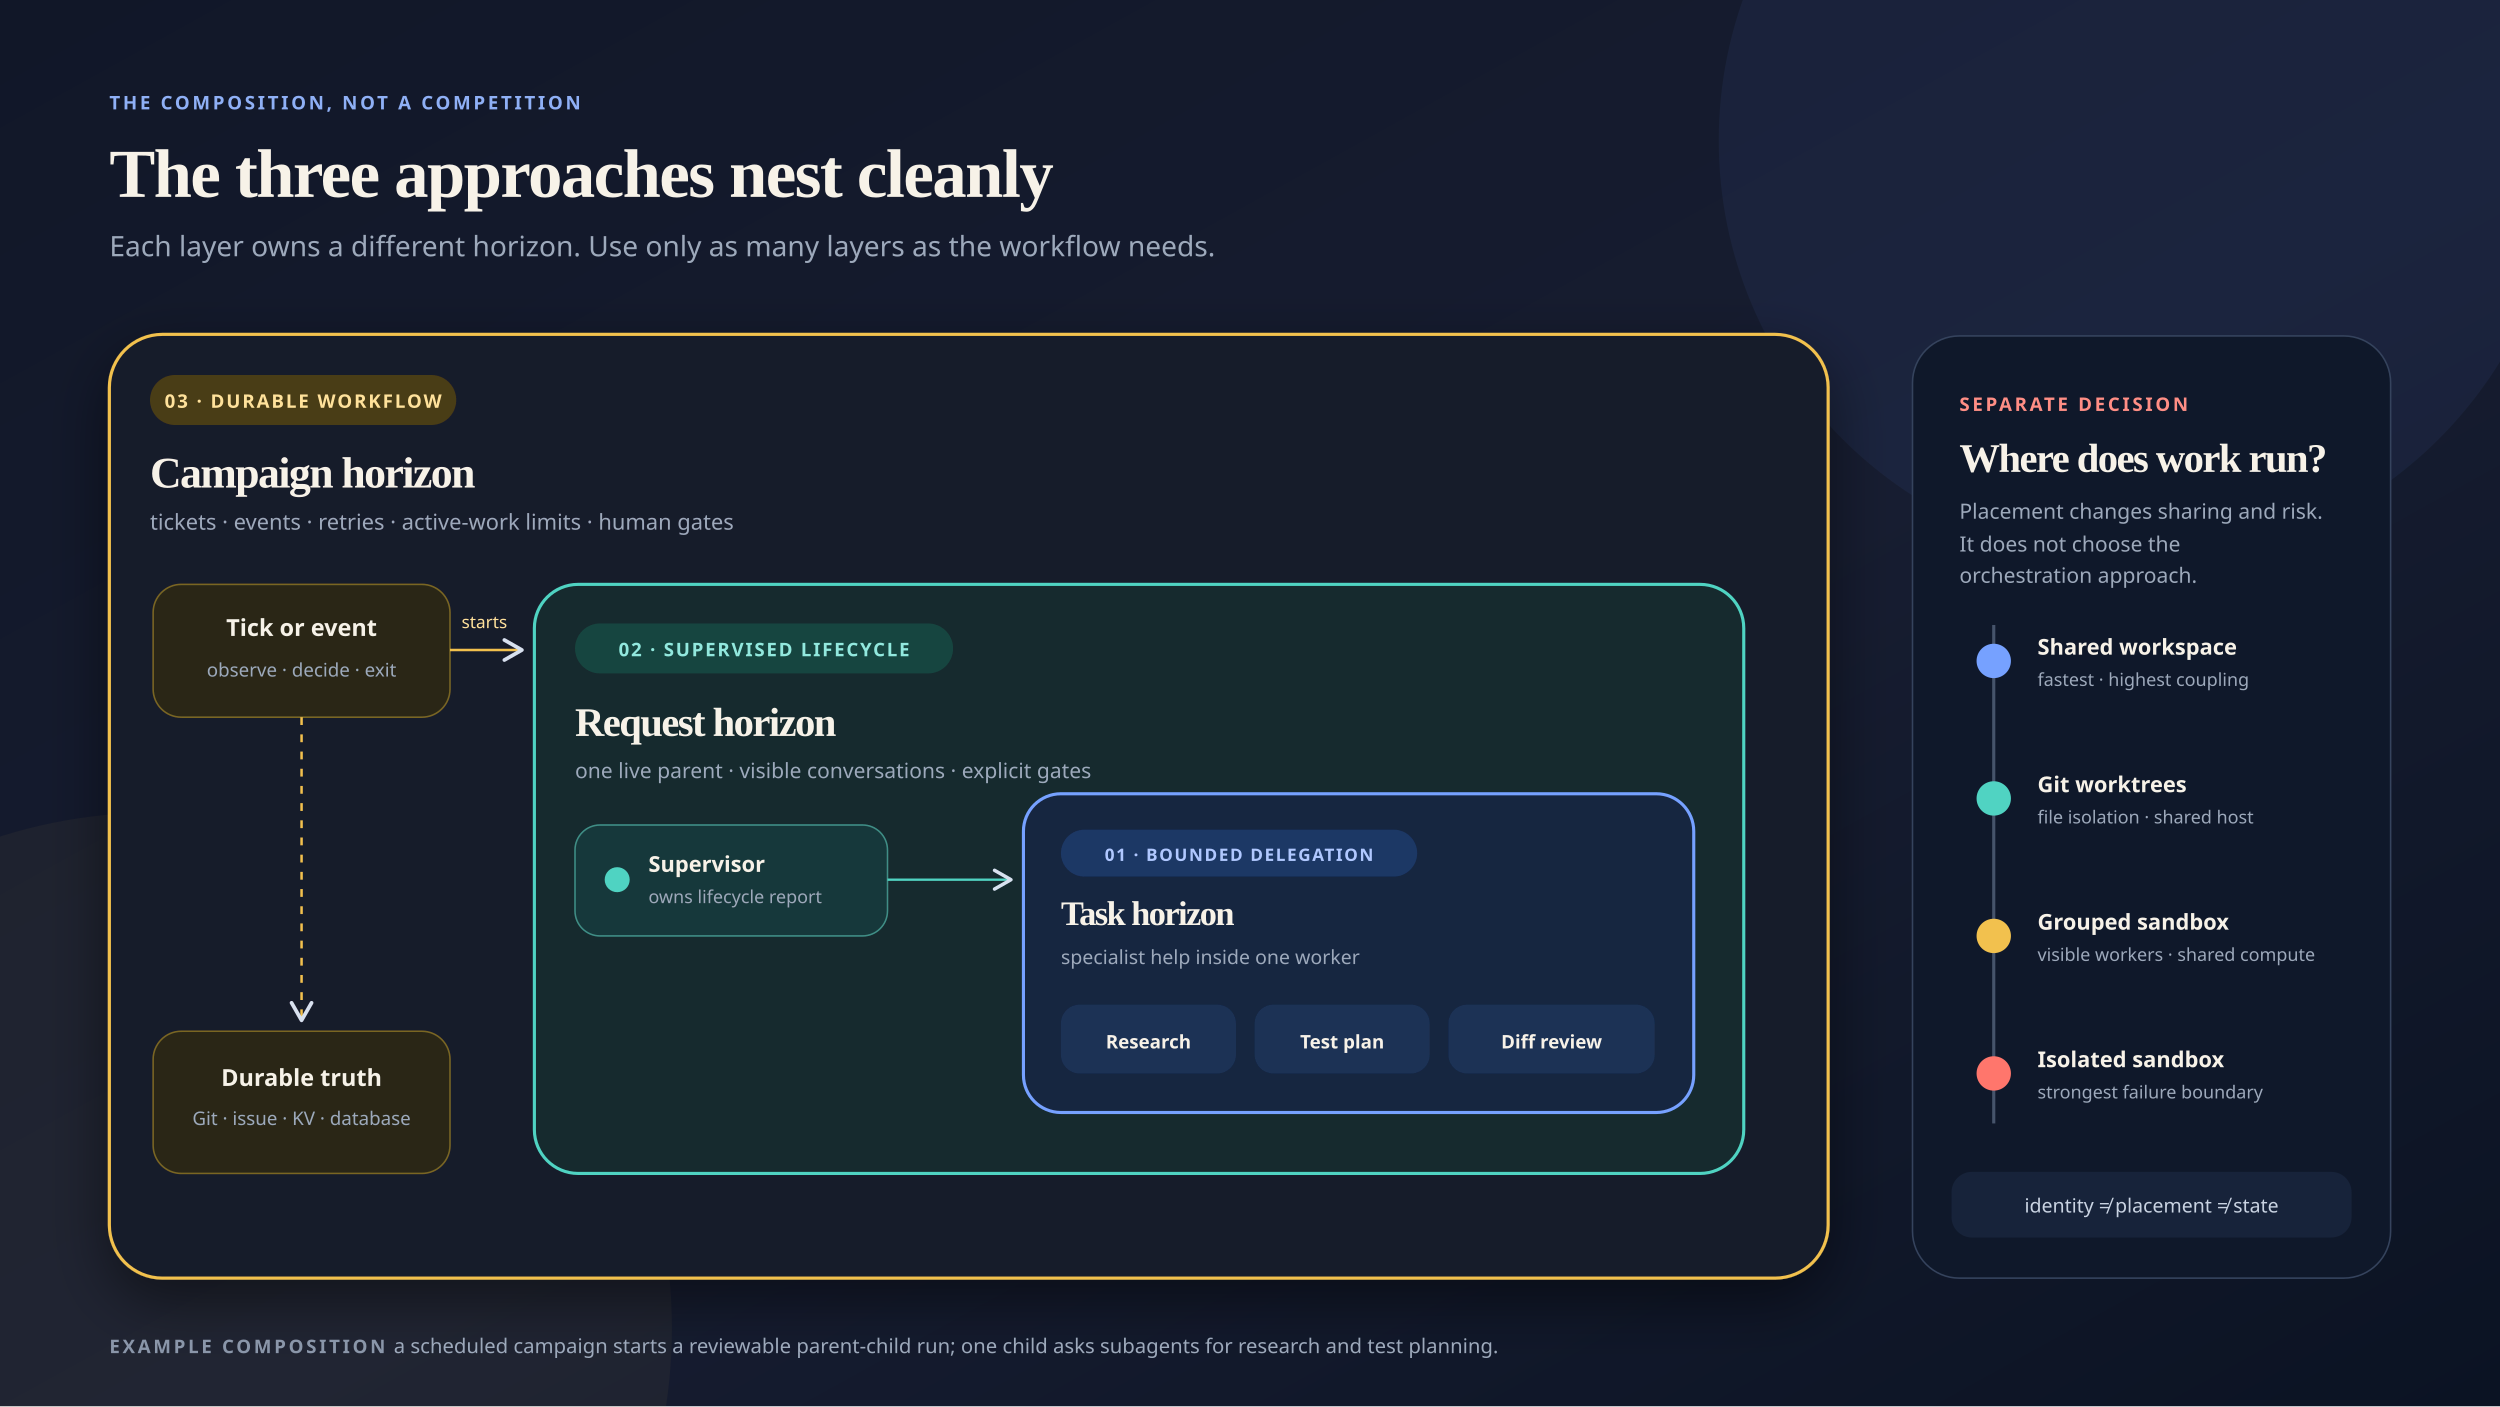
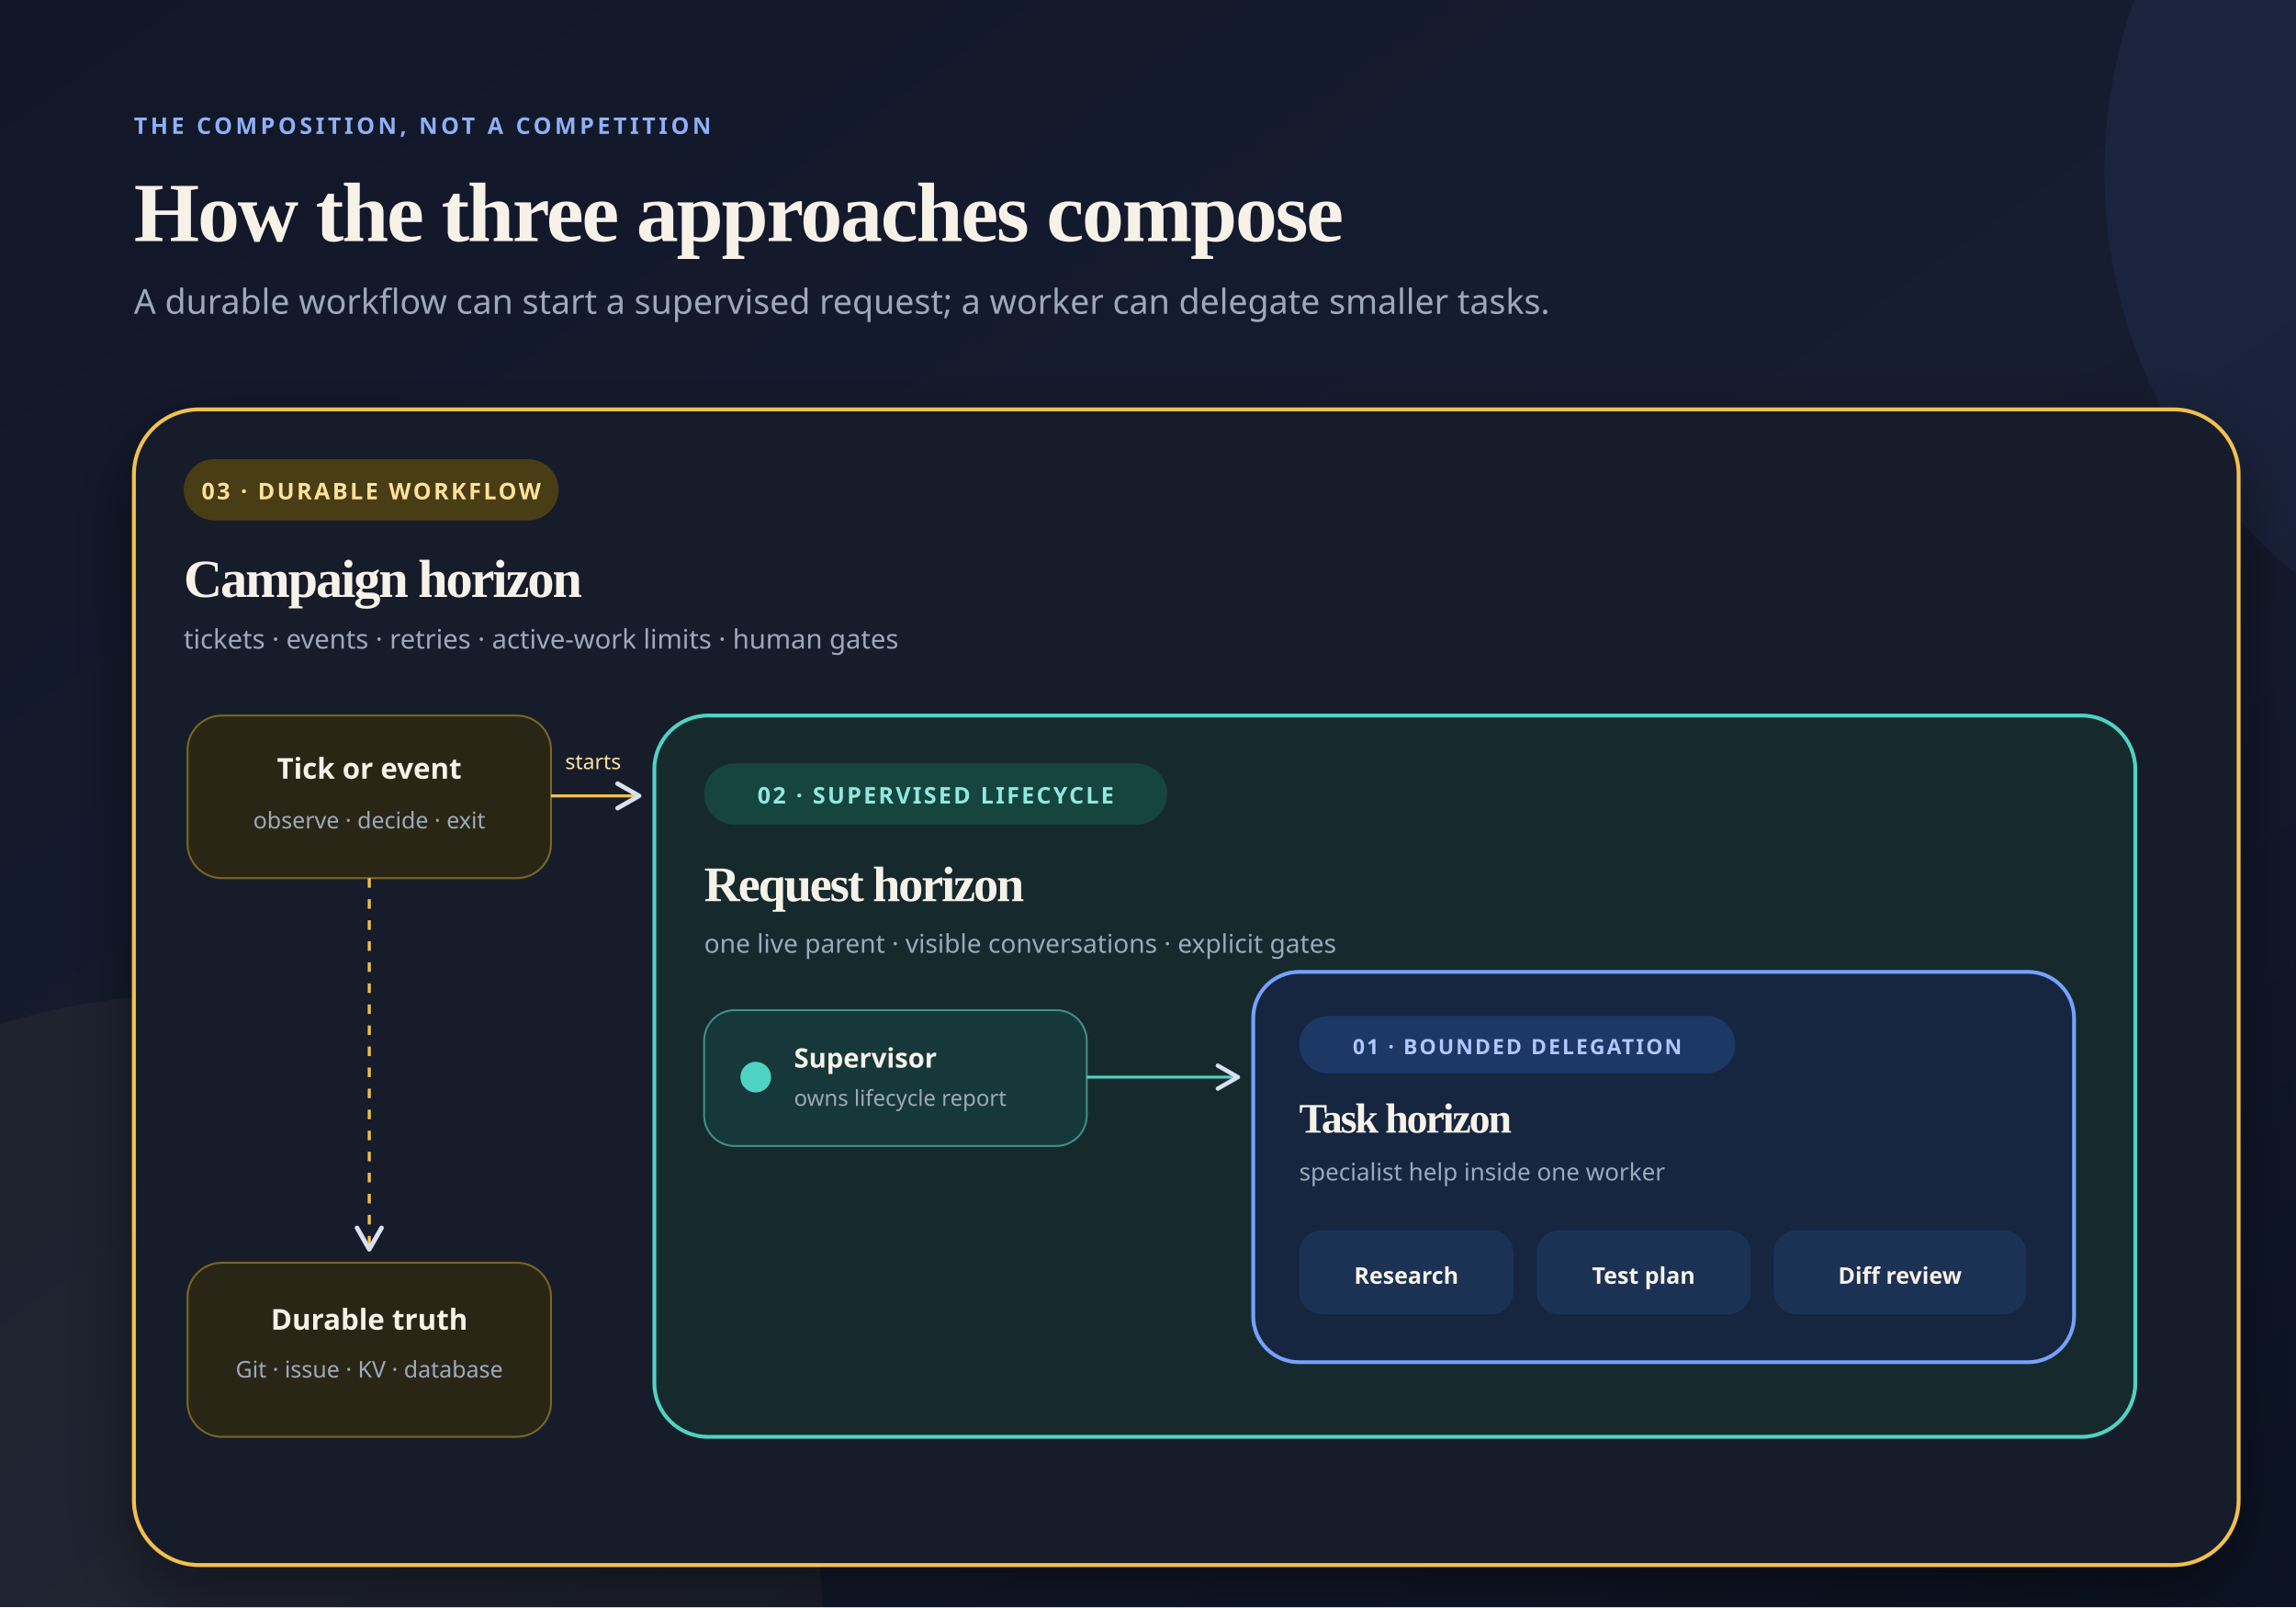
- <svg xmlns="http://www.w3.org/2000/svg" viewBox="0 0 1600 900" role="img" aria-labelledby="title desc">
+ <svg xmlns="http://www.w3.org/2000/svg" viewBox="0 0 1200 840" role="img" aria-labelledby="composable-layers-title composable-layers-desc">
  <defs>
    <linearGradient id="bg" x1="0" y1="0" x2="1" y2="1">
      <stop offset="0" stop-color="#111728" />
      <stop offset=".55" stop-color="#171d31" />
      <stop offset="1" stop-color="#0b1323" />
    </linearGradient>
    <filter id="shadow" x="-20%" y="-20%" width="140%" height="150%">
      <feDropShadow dx="0" dy="14" stdDeviation="19" flood-color="#050812" flood-opacity=".48" />
    </filter>
    <marker id="arrow" markerWidth="10" markerHeight="10" refX="8" refY="5" orient="auto">
      <path d="M1 1l7 4-7 4" fill="none" stroke="#d8e1ef" stroke-width="1.5" stroke-linecap="round" stroke-linejoin="round" />
    </marker>
    <style>
      .display{font-family:Georgia,"Times New Roman",serif;font-weight:700;letter-spacing:-1px}
      .body{font-family:"Avenir Next","Segoe UI",sans-serif}
      .eyebrow{font-family:"Avenir Next","Segoe UI",sans-serif;font-size:12px;font-weight:800;letter-spacing:1.7px}
      .ink{fill:#f7f2e8}.muted{fill:#9da9bb}
    </style>
  </defs>
-   <rect width="1600" height="900" fill="url(#bg)" />
+   <rect width="1200" height="840" fill="url(#bg)" />
  <circle cx="1370" cy="90" r="270" fill="#5b8def" opacity=".07" />
  <circle cx="100" cy="850" r="330" fill="#f2c14e" opacity=".05" />
  <g class="body">
    <text x="70" y="70" class="eyebrow" fill="#8fb0f6">THE COMPOSITION, NOT A COMPETITION</text>
-     <text x="70" y="126" class="display ink" font-size="44">The three approaches nest cleanly</text>
-     <text x="70" y="164" class="muted" font-size="18">Each layer owns a different horizon. Use only as many layers as the workflow needs.</text>
+     <text x="70" y="126" class="display ink" font-size="44">How the three approaches compose</text>
+     <text x="70" y="164" class="muted" font-size="18">A durable workflow can start a supervised request; a worker can delegate smaller tasks.</text>
  </g>
  <g filter="url(#shadow)">
    <rect x="70" y="214" width="1100" height="604" rx="34" fill="#191b2b" stroke="#f2c14e" stroke-width="2" />
    <rect x="96" y="240" width="196" height="32" rx="16" fill="#4a3c16" />
    <text x="194" y="261" text-anchor="middle" class="body" fill="#ffe29b" font-size="12" font-weight="800" letter-spacing="1.2">03 · DURABLE WORKFLOW</text>
    <text x="96" y="312" class="display ink" font-size="28">Campaign horizon</text>
    <text x="96" y="339" class="body muted" font-size="14">tickets · events · retries · active-work limits · human gates</text>
    <rect x="98" y="374" width="190" height="85" rx="18" fill="#292819" stroke="#7a6624" />
    <text x="193" y="407" text-anchor="middle" class="body ink" font-size="15" font-weight="800">Tick or event</text>
    <text x="193" y="433" text-anchor="middle" class="body muted" font-size="12">observe · decide · exit</text>
    <rect x="98" y="660" width="190" height="91" rx="18" fill="#292819" stroke="#7a6624" />
    <text x="193" y="695" text-anchor="middle" class="body ink" font-size="15" font-weight="800">Durable truth</text>
    <text x="193" y="720" text-anchor="middle" class="body muted" font-size="12">Git · issue · KV · database</text>
    <path d="M193 459v194" stroke="#f2c14e" stroke-width="1.6" stroke-dasharray="5 6" marker-end="url(#arrow)" />
    <rect x="342" y="374" width="774" height="377" rx="28" fill="#13292d" stroke="#50d3c2" stroke-width="2" />
    <rect x="368" y="399" width="242" height="32" rx="16" fill="#15453f" />
    <text x="489" y="420" text-anchor="middle" class="body" fill="#92e8de" font-size="12" font-weight="800" letter-spacing="1.1">02 · SUPERVISED LIFECYCLE</text>
    <text x="368" y="471" class="display ink" font-size="26">Request horizon</text>
    <text x="368" y="498" class="body muted" font-size="13.5">one live parent · visible conversations · explicit gates</text>
    <rect x="368" y="528" width="200" height="71" rx="16" fill="#19383a" stroke="#3f8e86" />
    <circle cx="395" cy="563" r="8" fill="#50d3c2" />
    <text x="415" y="558" class="body ink" font-size="14" font-weight="800">Supervisor</text>
    <text x="415" y="578" class="body muted" font-size="11.5">owns lifecycle report</text>
    <path d="M568 563h79" stroke="#50d3c2" stroke-width="1.5" marker-end="url(#arrow)" />
    <rect x="655" y="508" width="429" height="204" rx="24" fill="#162641" stroke="#76a1ff" stroke-width="2" />
    <rect x="679" y="531" width="228" height="30" rx="15" fill="#1c3765" />
    <text x="793" y="551" text-anchor="middle" class="body" fill="#b0c8ff" font-size="11" font-weight="800" letter-spacing="1">01 · BOUNDED DELEGATION</text>
    <text x="679" y="592" class="display ink" font-size="22">Task horizon</text>
    <text x="679" y="617" class="body muted" font-size="12.5">specialist help inside one worker</text>
    <g>
      <rect x="679" y="643" width="112" height="44" rx="12" fill="#1b3155" />
      <rect x="803" y="643" width="112" height="44" rx="12" fill="#1b3155" />
      <rect x="927" y="643" width="132" height="44" rx="12" fill="#1b3155" />
      <text x="735" y="671" text-anchor="middle" class="body ink" font-size="12" font-weight="700">Research</text>
      <text x="859" y="671" text-anchor="middle" class="body ink" font-size="12" font-weight="700">Test plan</text>
      <text x="993" y="671" text-anchor="middle" class="body ink" font-size="12" font-weight="700">Diff review</text>
    </g>
    <path d="M288 416h46" stroke="#f2c14e" stroke-width="1.6" marker-end="url(#arrow)" />
    <text x="310" y="402" text-anchor="middle" class="body" fill="#ffe29b" font-size="11">starts</text>
  </g>
-   <g transform="translate(1224 215)" class="body">
-     <rect width="306" height="603" rx="30" fill="#0f182a" stroke="#35435d" />
-     <text x="30" y="48" class="eyebrow" fill="#ff8e85">SEPARATE DECISION</text>
-     <text x="30" y="87" class="display ink" font-size="26">Where does work run?</text>
-     <text x="30" y="117" class="muted" font-size="13.5">Placement changes sharing and risk.</text>
-     <text x="30" y="138" class="muted" font-size="13.5">It does not choose the</text>
-     <text x="30" y="158" class="muted" font-size="13.5">orchestration approach.</text>
-     <line x1="52" y1="185" x2="52" y2="504" stroke="#46546b" stroke-width="2" />
-     <g>
-       <circle cx="52" cy="208" r="11" fill="#76a1ff" />
-       <text x="80" y="204" class="ink" font-size="14" font-weight="800">Shared workspace</text>
-       <text x="80" y="224" class="muted" font-size="11.5">fastest · highest coupling</text>
-       <circle cx="52" cy="296" r="11" fill="#50d3c2" />
-       <text x="80" y="292" class="ink" font-size="14" font-weight="800">Git worktrees</text>
-       <text x="80" y="312" class="muted" font-size="11.5">file isolation · shared host</text>
-       <circle cx="52" cy="384" r="11" fill="#f2c14e" />
-       <text x="80" y="380" class="ink" font-size="14" font-weight="800">Grouped sandbox</text>
-       <text x="80" y="400" class="muted" font-size="11.5">visible workers · shared compute</text>
-       <circle cx="52" cy="472" r="11" fill="#ff766c" />
-       <text x="80" y="468" class="ink" font-size="14" font-weight="800">Isolated sandbox</text>
-       <text x="80" y="488" class="muted" font-size="11.5">strongest failure boundary</text>
-     </g>
-     <rect x="25" y="535" width="256" height="42" rx="13" fill="#17233a" />
-     <text x="153" y="561" text-anchor="middle" fill="#c9d3e2" font-size="12.5">identity ≠ placement ≠ state</text>
-   </g>
-   <g class="body">
-     <text x="70" y="866" class="eyebrow" fill="#8a96a9">EXAMPLE COMPOSITION</text>
-     <text x="252" y="866" class="muted" font-size="13">a scheduled campaign starts a reviewable parent-child run; one child asks subagents for research and test planning.</text>
-   </g>
</svg>
